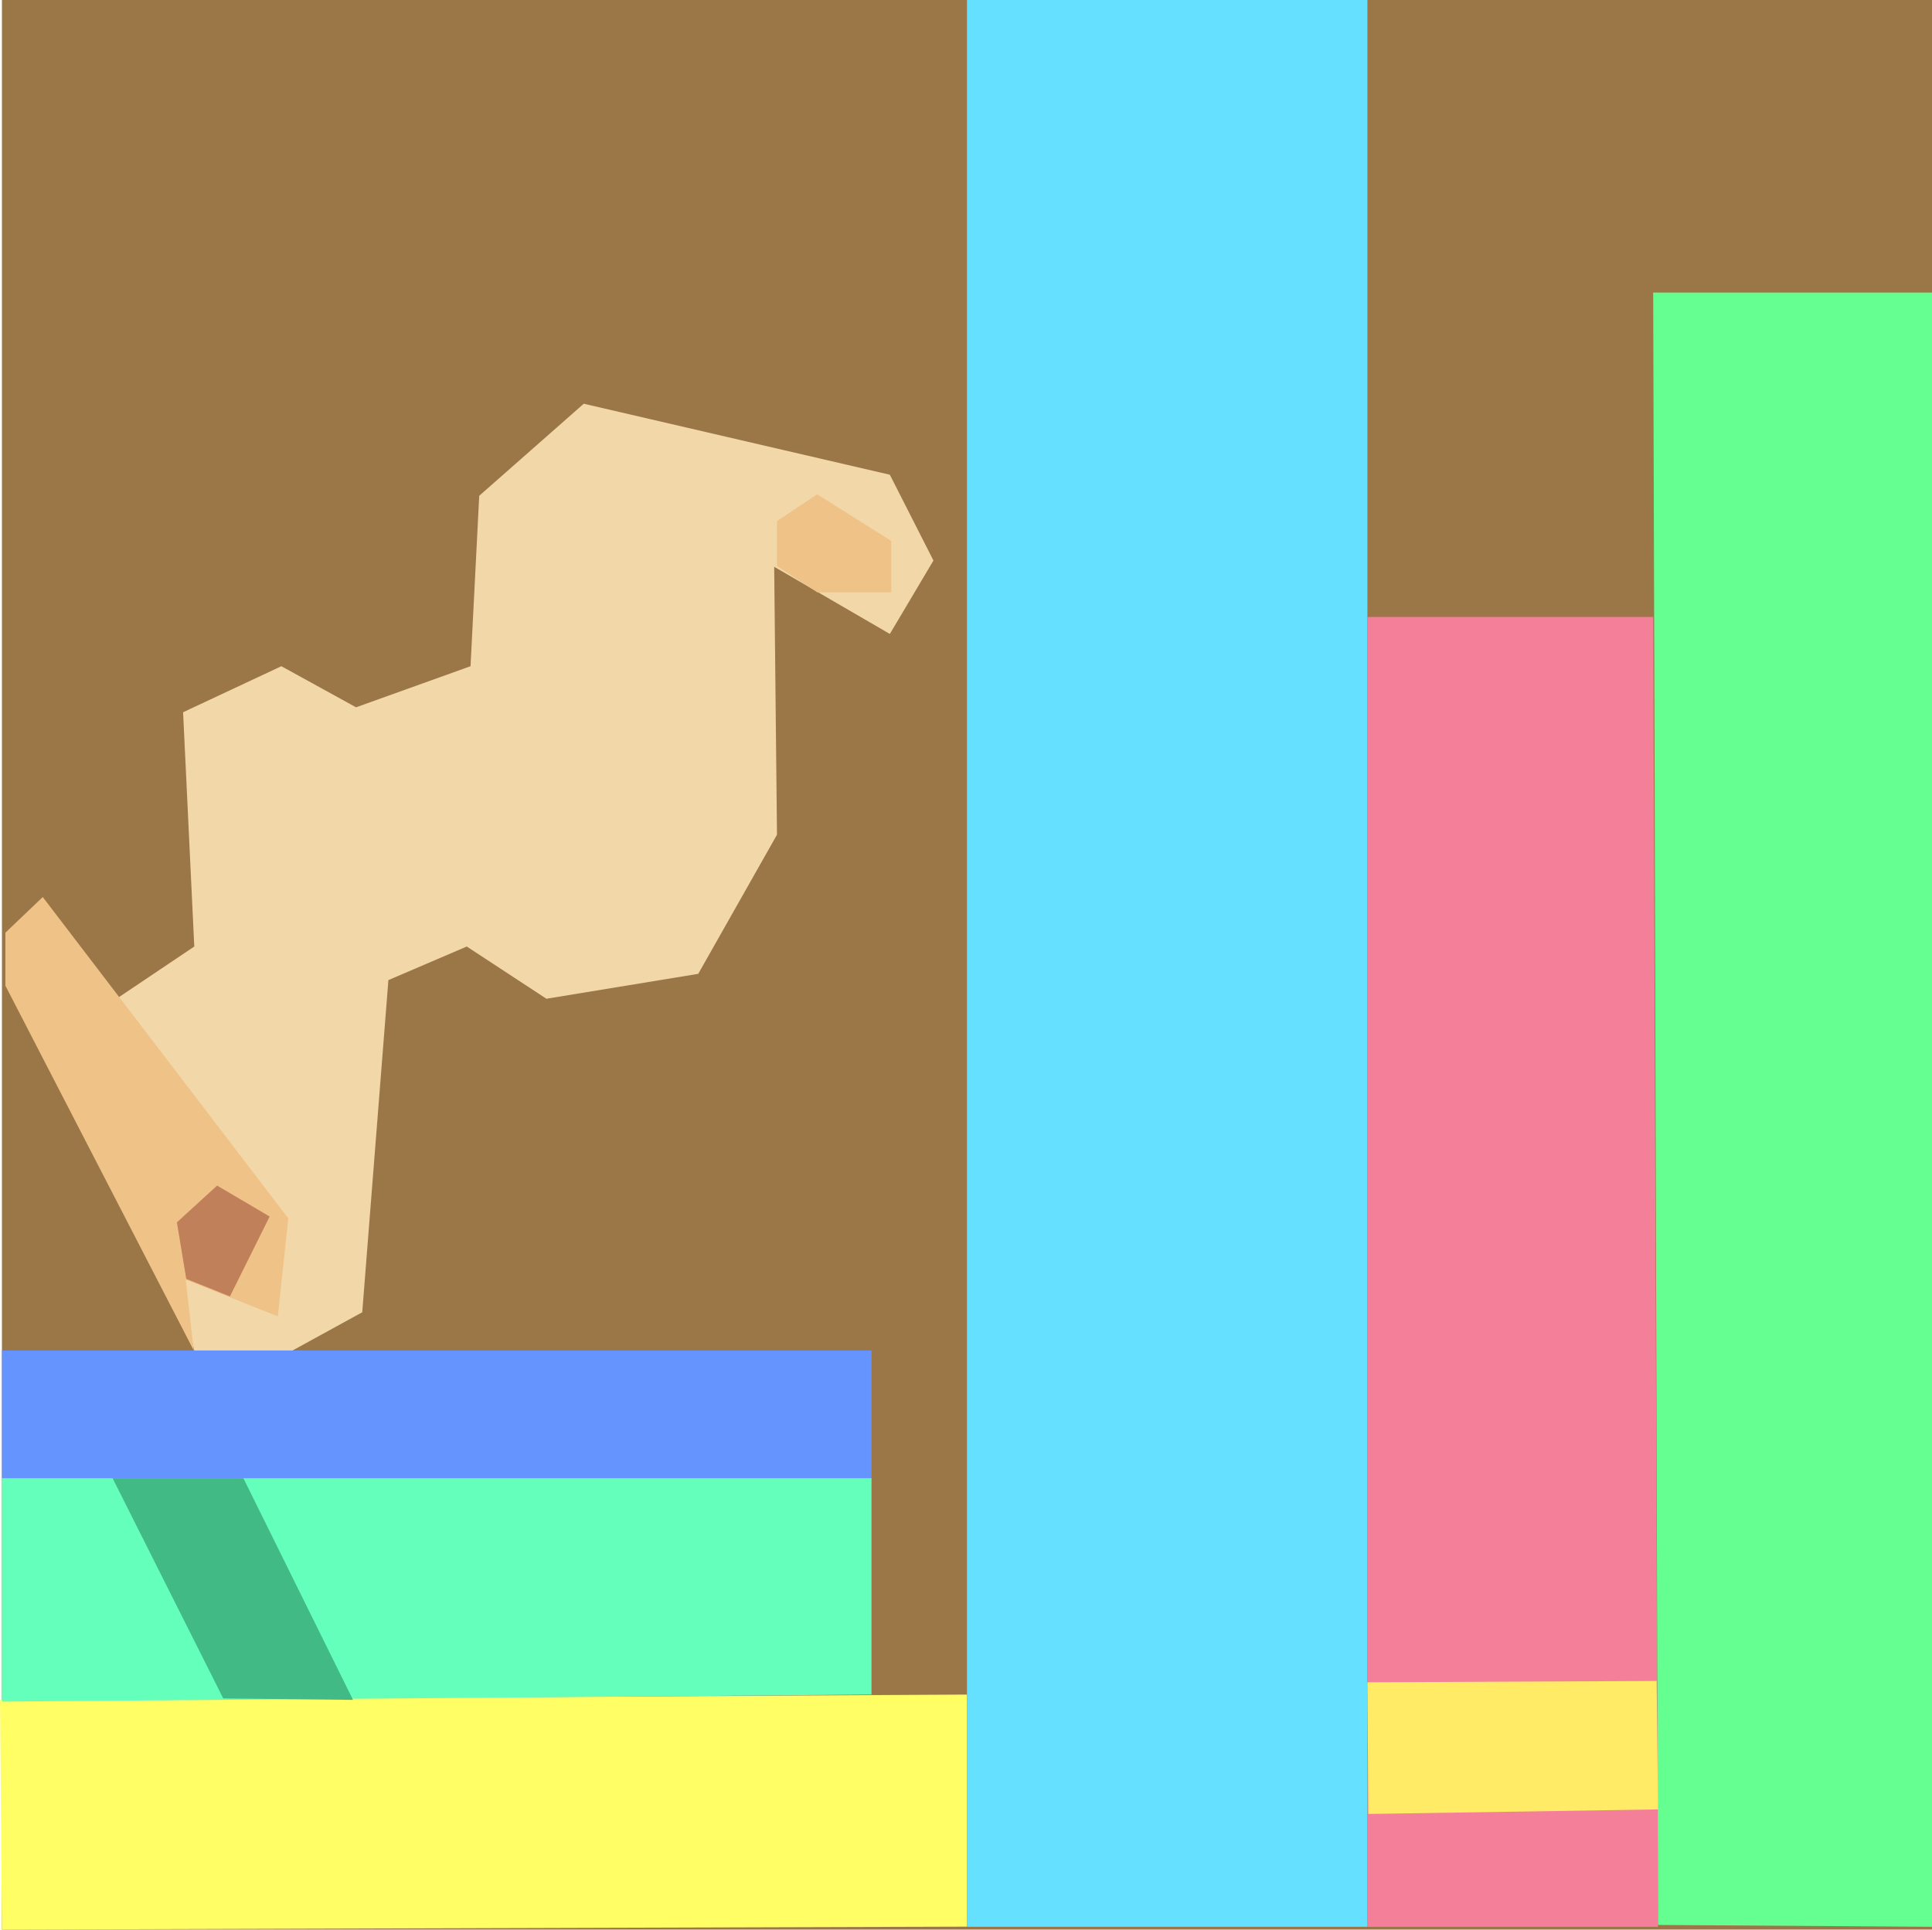
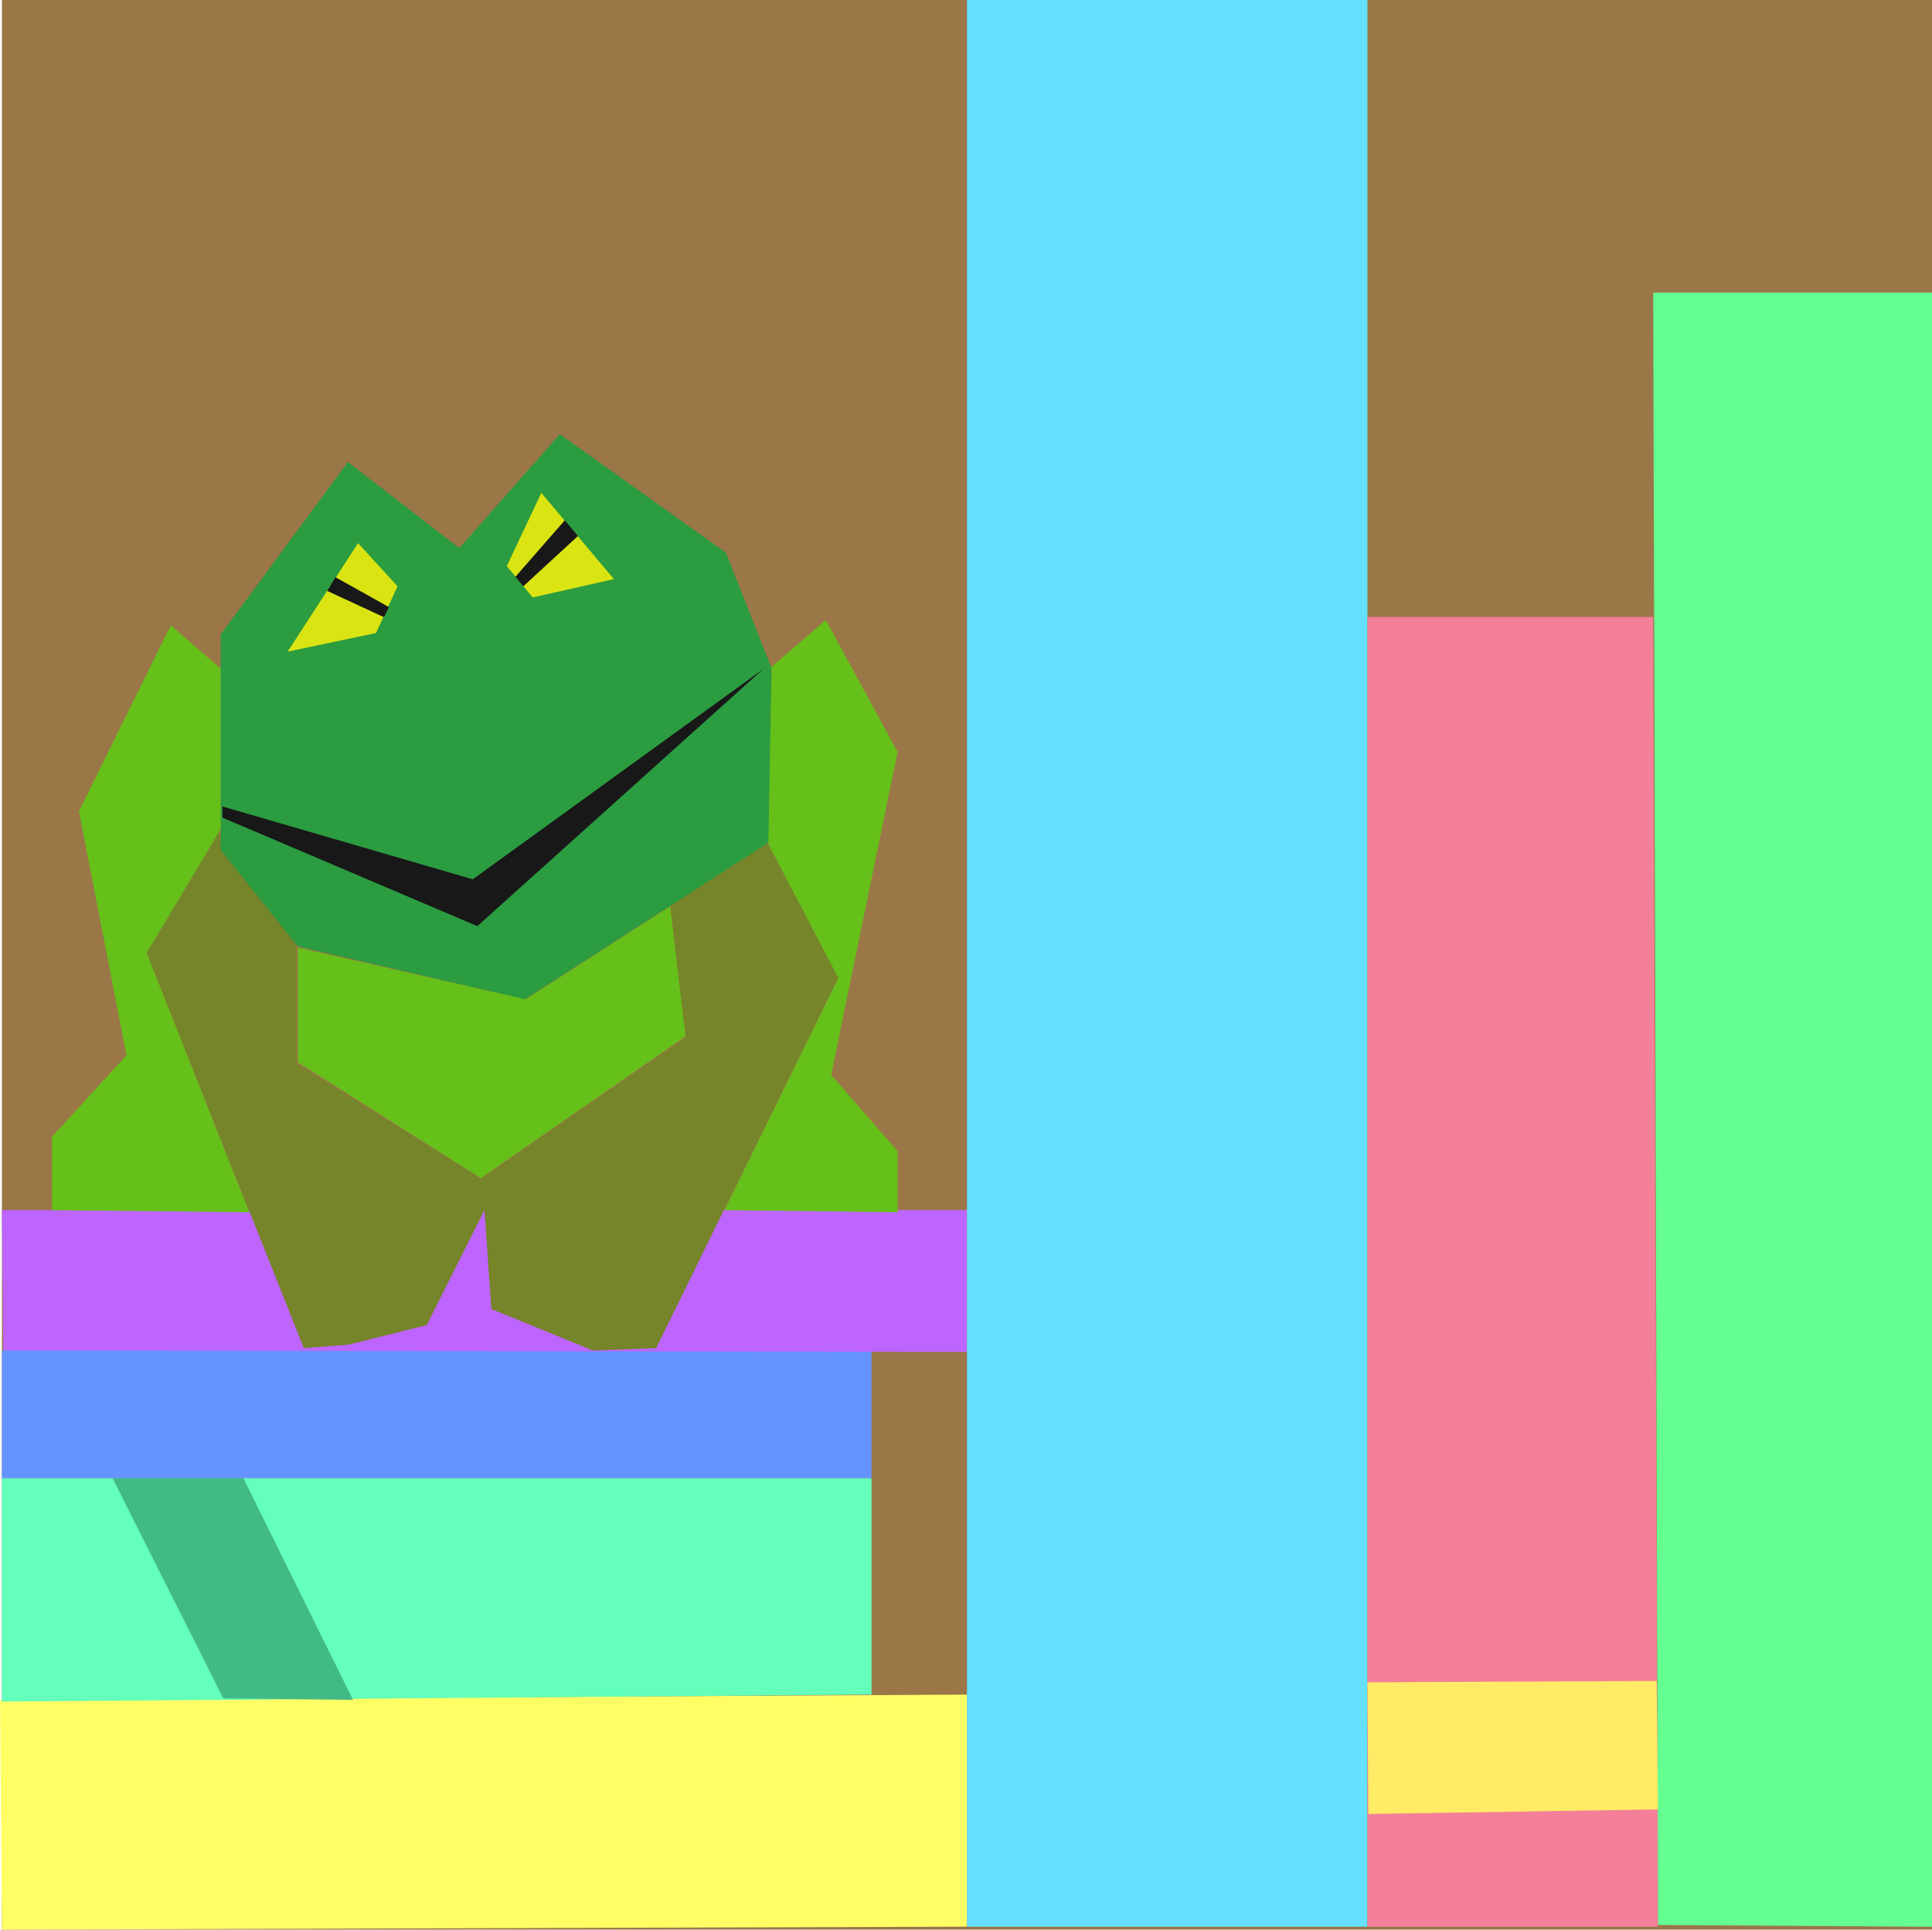
- <svg xmlns="http://www.w3.org/2000/svg" xmlns:xlink="http://www.w3.org/1999/xlink" version="1.1" preserveAspectRatio="xMidYMid meet" viewBox="396.757 29.024 262.262 262" width="262.26" height="262">
+ <svg xmlns="http://www.w3.org/2000/svg" xmlns:xlink="http://www.w3.org/1999/xlink" version="1.1" preserveAspectRatio="xMidYMid meet" viewBox="72.516 29.412 262.262 262" width="262.26" height="262">
  <defs>
-     <path d="M397.02 29.02L659.02 29.02L659.02 291.02L397.02 291.02L397.02 29.02Z" id="b25TyWTT7o" />
-     <path d="M396.76 259.83L528.02 259.11L528.02 290.62L397.02 291.02L396.76 259.83Z" id="b3DfyUQYt" />
-     <path d="M397.02 229.72L515.06 229.72L515.06 259.11L397.02 260.06L397.02 229.72Z" id="bxz3eOzvi" />
-     <path d="M412.03 229.72L429.79 229.72L444.68 259.83L427.06 259.63L412.03 229.72Z" id="b8qD9iwaT" />
-     <path d="M397.02 212.39L515.06 212.39L515.06 229.72L397.02 229.72L397.02 212.39Z" id="arye4Sin5" />
-     <path d="M528.02 29.02L582.38 29.02L582.38 290.64L528.02 290.64L528.02 29.02Z" id="hsQRfNK4P" />
-     <path d="M582.38 112.79L621.17 112.79L621.83 290.64L582.38 290.64L582.38 112.79Z" id="a1yraleyB2" />
-     <path d="M621.17 68.75L659.02 68.75L659.02 290.64L621.83 290.39L621.17 68.75Z" id="b1ZCB8cfh7" />
-     <path d="M582.38 257.44L621.64 257.26L621.83 274.7L582.5 275.32L582.38 257.44Z" id="b1glcFcVje" />
-     <path d="M411.64 165.26L423.13 157.54L421.61 125.73L434.95 119.48L445.09 125.06L460.63 119.48L461.81 96.34L476 83.84L517.55 93.48L523.47 105.13L517.55 115.1L501.85 105.98L502.23 142.36L491.54 161.25L470.93 164.63L460.12 157.54L449.48 162.1L445.93 207.2L436.47 212.39L423.13 212.39L411.64 165.26Z" id="g2QoOuP286" />
-     <path d="M507.69 109.44L502.23 105.88L502.23 99.78L507.69 96.14L517.74 102.47L517.74 109.44L507.69 109.44Z" id="aopuh8ytL" />
-     <path d="M421.96 202.77L434.47 207.76L435.89 194.45L402.56 150.82L397.49 155.66L397.49 162.86L423.06 212.39L421.96 202.77Z" id="aku9J5Fb3" />
-     <path d="M427.97 205.05L433.36 194.2L426.23 190L420.77 194.99L422.04 202.67L427.97 205.05Z" id="c4uZ3doJTc" />
+     <path d="M72.78 29.41L334.78 29.41L334.78 291.41L72.78 291.41L72.78 29.41Z" id="amD28HSwq" />
+     <path d="M72.52 260.22L203.78 259.5L203.78 291.01L72.78 291.41L72.52 260.22Z" id="f2sbxEQduL" />
+     <path d="M72.78 230.11L190.82 230.11L190.82 259.5L72.78 260.45L72.78 230.11Z" id="a1ZvaRAydW" />
+     <path d="M87.79 230.11L105.55 230.11L120.44 260.22L102.82 260.01L87.79 230.11Z" id="c3L2Y8Tzey" />
+     <path d="M72.78 212.78L190.82 212.78L190.82 230.11L72.78 230.11L72.78 212.78Z" id="b5yrepatRq" />
+     <path d="M72.78 193.72L203.78 193.72L203.78 212.97L72.96 212.78L72.78 193.72Z" id="bA0RO4rBp" />
+     <path d="M203.78 29.41L258.14 29.41L258.14 291.02L203.78 291.02L203.78 29.41Z" id="b6tUlgBJ00" />
+     <path d="M258.14 113.18L296.93 113.18L297.59 291.02L258.14 291.02L258.14 113.18Z" id="b7H2cObo5t" />
+     <path d="M296.93 69.14L334.78 69.14L334.78 291.02L297.59 290.78L296.93 69.14Z" id="a8v1VIYey" />
+     <path d="M258.14 257.83L297.4 257.65L297.59 275.09L258.26 275.71L258.14 257.83Z" id="b1e66FBvU8" />
+     <path d="M102.68 144.58L112.77 157.69L112.77 173.8L137.81 189.45L165.51 170.36L163.47 152.05L176.62 143.76L186.32 162.07L161.59 212.46L152.99 212.78L139.21 207.14L138.28 193.72L130.45 209.33L119.81 211.99L113.76 212.46L92.42 158.78L102.13 142.35L102.68 144.58Z" id="h1bZP7jblk" />
+     <path d="M112.95 157.91L143.76 165.1L176.89 143.78L177.26 120.15L171.05 104.44L148.51 88.36L134.87 103.83L119.74 92.14L102.47 115.57L102.47 144.81L112.95 157.91Z" id="b1gekIl3Rq" />
+     <path d="M143.88 165.1L163.49 152.47L165.57 170.13L137.79 189.38L112.95 173.66L112.95 158.07L143.88 165.1Z" id="c3Luz5TMj" />
+     <path d="M92.42 158.8L106.37 194.01L79.57 193.72L79.57 183.77L89.68 172.69L83.23 139.56L95.7 114.31L102.47 120.19L102.47 142L92.42 158.8Z" id="a8g2arj2eT" />
+     <path d="M186.32 162.2L176.82 144.05L177.26 119.94L184.62 113.6L194.36 131.51L185.35 175.36L194.36 185.71L194.36 194.01L170.85 193.72L186.32 162.2Z" id="b4dYLc8fCd" />
+     <path d="M102.71 140.43L137.31 155.16L176.14 120.24L136.7 148.8L102.71 138.91L102.71 140.43Z" id="fM6RQN6bf" />
+     <path d="M111.56 117.89L123.56 115.36L126.48 109.02L121.12 103.16L111.56 117.89Z" id="a2uGJqfMhU" />
+     <path d="M116.93 109.64L124.63 113.21L125.31 111.84L118.05 107.78L116.93 109.64Z" id="c8Q2qEL8KX" />
+     <path d="M141.31 106.28L144.83 110.53L155.85 108.04L146 96.33L141.31 106.28Z" id="amVsyVQAw" />
+     <path d="M143.55 109.02L150.97 102.19L149.19 100.05L142.48 107.73L143.55 109.02Z" id="aYSEI5yU" />
  </defs>
  <g>
    <g>
      <g>
-         <use xlink:href="#b25TyWTT7o" opacity="1" fill="#9b7647" fill-opacity="1" />
+         <use xlink:href="#amD28HSwq" opacity="1" fill="#9b7647" fill-opacity="1" />
      </g>
      <g>
-         <use xlink:href="#b3DfyUQYt" opacity="1" fill="#fffe65" fill-opacity="1" />
+         <use xlink:href="#f2sbxEQduL" opacity="1" fill="#fffe65" fill-opacity="1" />
      </g>
      <g>
-         <use xlink:href="#bxz3eOzvi" opacity="1" fill="#65ffbc" fill-opacity="1" />
+         <use xlink:href="#a1ZvaRAydW" opacity="1" fill="#65ffbc" fill-opacity="1" />
      </g>
      <g>
-         <use xlink:href="#b8qD9iwaT" opacity="1" fill="#42ba86" fill-opacity="1" />
+         <use xlink:href="#c3L2Y8Tzey" opacity="1" fill="#42ba86" fill-opacity="1" />
      </g>
      <g>
-         <use xlink:href="#arye4Sin5" opacity="1" fill="#6594ff" fill-opacity="1" />
+         <use xlink:href="#b5yrepatRq" opacity="1" fill="#6594ff" fill-opacity="1" />
      </g>
      <g>
-         <use xlink:href="#hsQRfNK4P" opacity="1" fill="#65e0ff" fill-opacity="1" />
+         <use xlink:href="#bA0RO4rBp" opacity="1" fill="#be65ff" fill-opacity="1" />
      </g>
      <g>
-         <use xlink:href="#a1yraleyB2" opacity="1" fill="#f37f99" fill-opacity="1" />
+         <use xlink:href="#b6tUlgBJ00" opacity="1" fill="#65e0ff" fill-opacity="1" />
      </g>
      <g>
-         <use xlink:href="#b1ZCB8cfh7" opacity="1" fill="#65ff91" fill-opacity="1" />
+         <use xlink:href="#b7H2cObo5t" opacity="1" fill="#f37f99" fill-opacity="1" />
      </g>
      <g>
-         <use xlink:href="#b1glcFcVje" opacity="1" fill="#ffeb65" fill-opacity="1" />
+         <use xlink:href="#a8v1VIYey" opacity="1" fill="#65ff91" fill-opacity="1" />
      </g>
      <g>
-         <use xlink:href="#g2QoOuP286" opacity="1" fill="#f2d7a8" fill-opacity="1" />
+         <use xlink:href="#b1e66FBvU8" opacity="1" fill="#ffeb65" fill-opacity="1" />
      </g>
      <g>
-         <use xlink:href="#aopuh8ytL" opacity="1" fill="#efc287" fill-opacity="1" />
+         <use xlink:href="#h1bZP7jblk" opacity="1" fill="#76842a" fill-opacity="1" />
      </g>
      <g>
-         <use xlink:href="#aku9J5Fb3" opacity="1" fill="#efc287" fill-opacity="1" />
+         <use xlink:href="#b1gekIl3Rq" opacity="1" fill="#2b9c40" fill-opacity="1" />
      </g>
      <g>
-         <use xlink:href="#c4uZ3doJTc" opacity="1" fill="#c0805a" fill-opacity="1" />
+         <use xlink:href="#c3Luz5TMj" opacity="1" fill="#65c019" fill-opacity="1" />
+       </g>
+       <g>
+         <use xlink:href="#a8g2arj2eT" opacity="1" fill="#65c019" fill-opacity="1" />
+       </g>
+       <g>
+         <use xlink:href="#b4dYLc8fCd" opacity="1" fill="#65c019" fill-opacity="1" />
+       </g>
+       <g>
+         <use xlink:href="#fM6RQN6bf" opacity="1" fill="#181818" fill-opacity="1" />
+       </g>
+       <g>
+         <use xlink:href="#a2uGJqfMhU" opacity="1" fill="#dae413" fill-opacity="1" />
+       </g>
+       <g>
+         <use xlink:href="#c8Q2qEL8KX" opacity="1" fill="#181818" fill-opacity="1" />
+       </g>
+       <g>
+         <use xlink:href="#amVsyVQAw" opacity="1" fill="#dae413" fill-opacity="1" />
+       </g>
+       <g>
+         <use xlink:href="#aYSEI5yU" opacity="1" fill="#181818" fill-opacity="1" />
      </g>
    </g>
  </g>
</svg>
